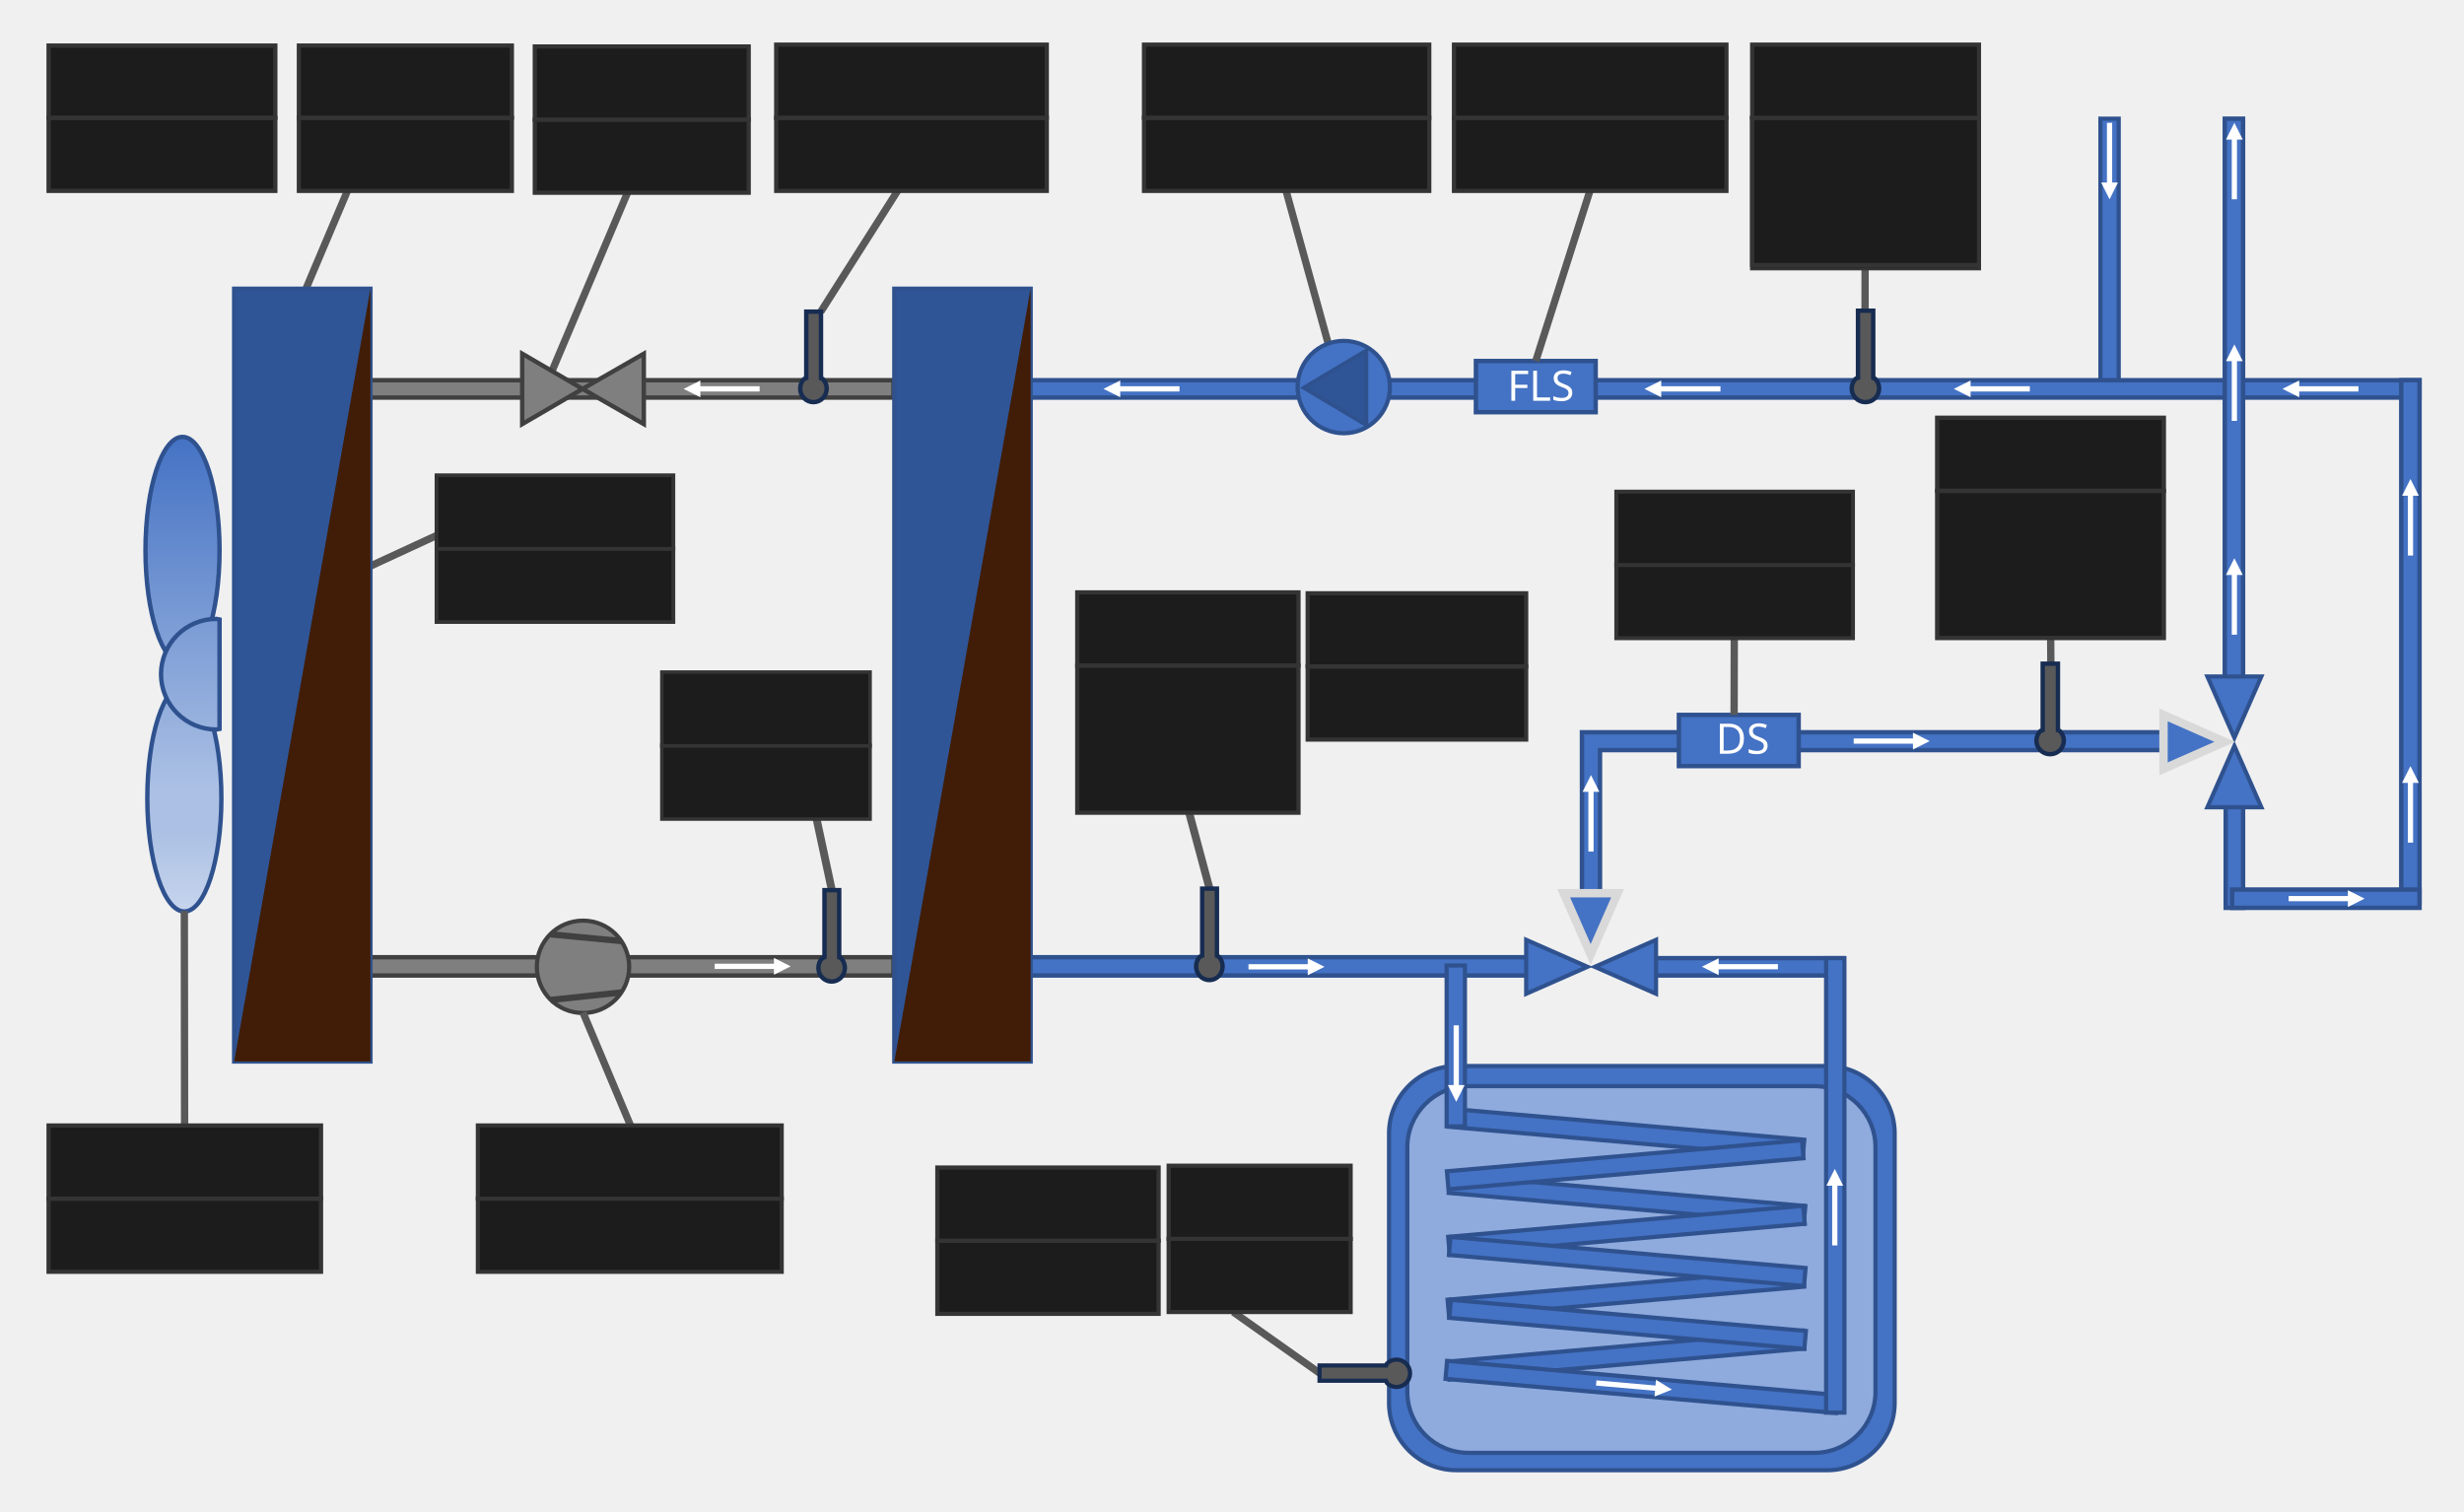
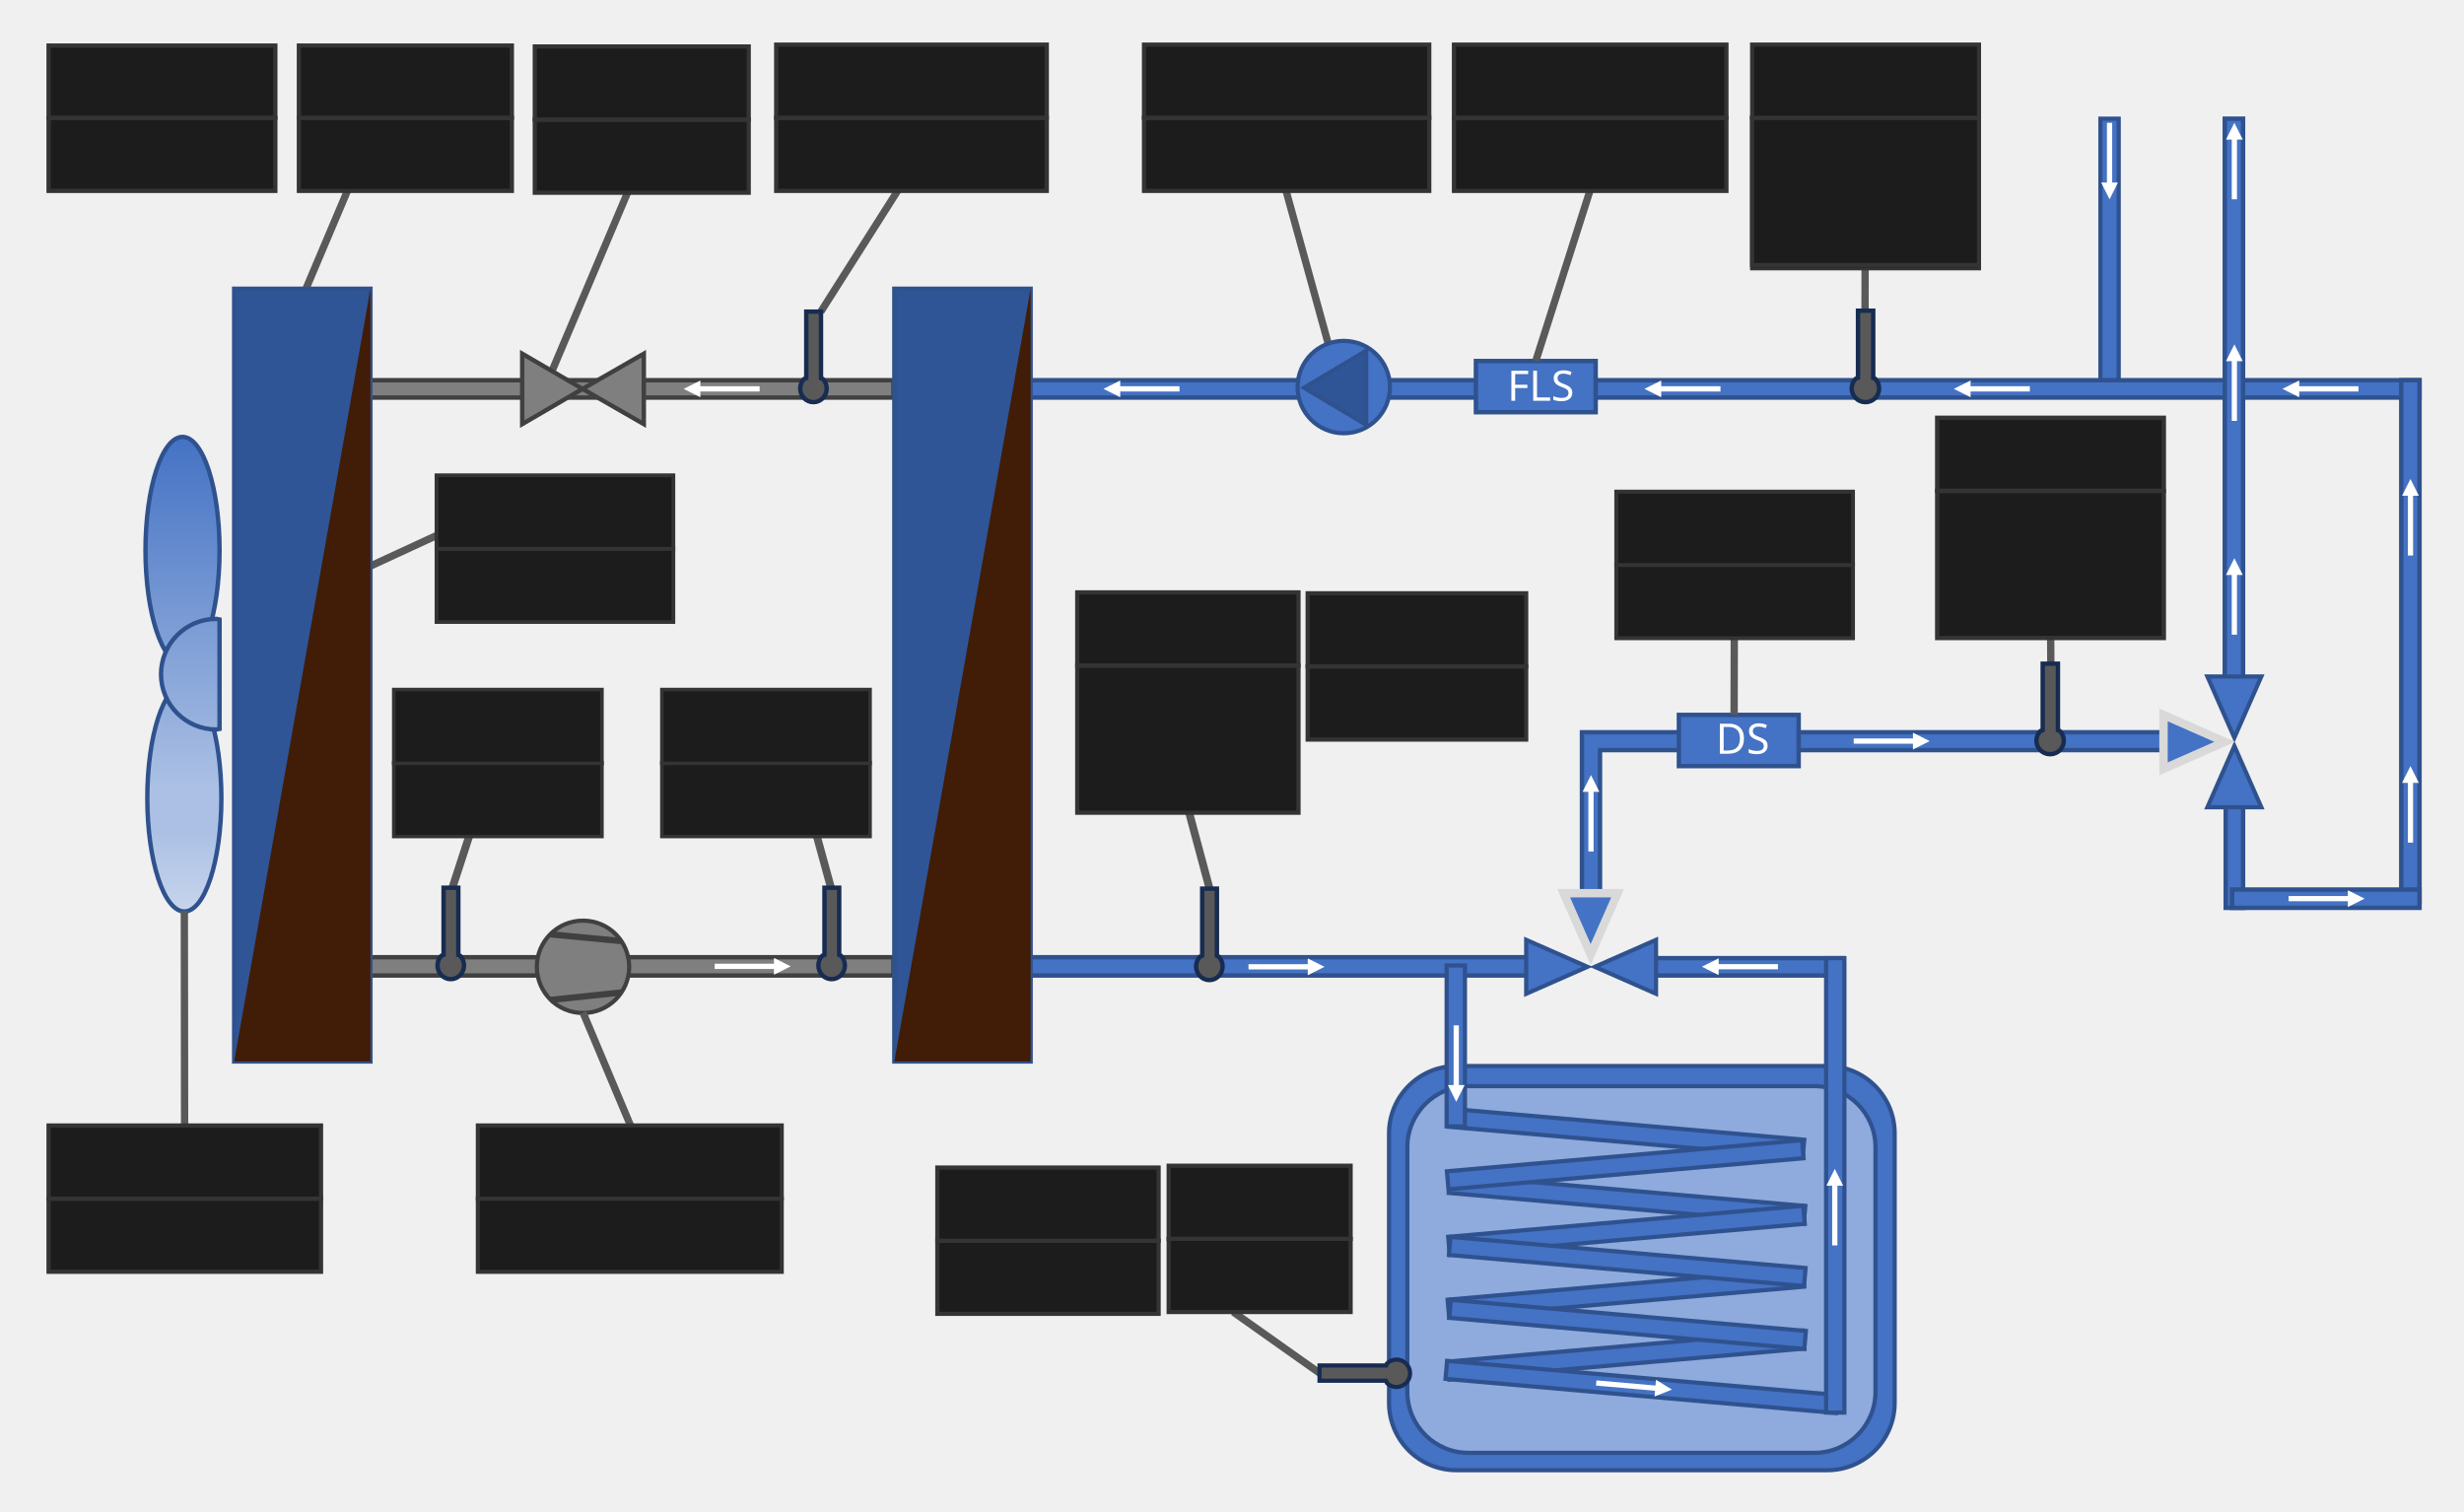
<svg xmlns="http://www.w3.org/2000/svg" width="2560" height="1570" viewBox="0 0 2560 1570" xml:space="preserve" overflow="hidden" version="1.1" id="svg88">
  <defs id="defs12">
    <linearGradient x1="362" y1="761.5" x2="362" y2="1280.5" gradientUnits="userSpaceOnUse" spreadMethod="reflect" id="fill0" gradientTransform="matrix(0.95,0,0,0.95,-154.8875,-267.9625)">
      <stop offset="0" stop-color="#4472C4" id="stop1" />
      <stop offset="0.74" stop-color="#ABC0E4" id="stop2" />
      <stop offset="0.83" stop-color="#ABC0E4" id="stop3" />
      <stop offset="1" stop-color="#C7D5ED" id="stop4" />
    </linearGradient>
    <linearGradient x1="362" y1="761.5" x2="362" y2="1280.5" gradientUnits="userSpaceOnUse" spreadMethod="reflect" id="fill1" gradientTransform="matrix(0.95,0,0,0.95,-154.8875,-267.9625)">
      <stop offset="0" stop-color="#4472C4" id="stop5" />
      <stop offset="0.74" stop-color="#ABC0E4" id="stop6" />
      <stop offset="0.83" stop-color="#ABC0E4" id="stop7" />
      <stop offset="1" stop-color="#C7D5ED" id="stop8" />
    </linearGradient>
    <linearGradient x1="362" y1="761.5" x2="362" y2="1280.5" gradientUnits="userSpaceOnUse" spreadMethod="reflect" id="fill2" gradientTransform="matrix(0.95,0,0,0.95,-154.8875,-267.9625)">
      <stop offset="0" stop-color="#4472C4" id="stop9" />
      <stop offset="0.74" stop-color="#ABC0E4" id="stop10" />
      <stop offset="0.83" stop-color="#ABC0E4" id="stop11" />
      <stop offset="1" stop-color="#C7D5ED" id="stop12" />
    </linearGradient>
  </defs>
  <g id="layer1" transform="translate(1.5625,-1.5625)">
    <rect x="382.337" y="396.562" width="544.35" height="18.05" stroke="#404040" stroke-width="4.583" stroke-miterlimit="8" fill="#7f7f7f" id="rect12" />
    <path d="m 1369.388,1428.058 -89.656,-63.446" stroke="#595959" stroke-width="7.62" stroke-miterlimit="8" fill="none" fill-rule="evenodd" id="path12" />
    <path d="m 1334.513,199.438 43.876,159.07" stroke="#595959" stroke-width="7.62" stroke-miterlimit="8" fill="none" fill-rule="evenodd" id="path13" />
    <path d="M 650.577,201.338 571.862,387.245" stroke="#595959" stroke-width="7.62" stroke-miterlimit="8" fill="none" fill-rule="evenodd" id="path14" />
    <path d="M 931.229,199.438 851.162,325.474" stroke="#595959" stroke-width="7.62" stroke-miterlimit="8" fill="none" fill-rule="evenodd" id="path15" />
    <rect x="2310.837" y="821.213" width="18.05" height="123.5" stroke="#2f528f" stroke-width="4.583" stroke-miterlimit="8" fill="#4472c4" id="rect15" />
    <rect x="2180.688" y="124.862" width="19" height="284.05" stroke="#2f528f" stroke-width="4.354" stroke-miterlimit="8" fill="#4472c4" id="rect16" />
    <rect x="1059.688" y="396.562" width="1452.55" height="18.05" stroke="#2f528f" stroke-width="4.583" stroke-miterlimit="8" fill="#4472c4" id="rect17" />
    <rect x="1703.787" y="996.963" width="209.95" height="18.05" stroke="#2f528f" stroke-width="4.583" stroke-miterlimit="8" fill="#4472c4" id="rect18" />
    <path d="m 1255.112,924.763 -21.198,-78.85" stroke="#595959" stroke-width="13.719" stroke-miterlimit="8" fill="none" fill-rule="evenodd" id="path18" style="stroke-width:8.163;stroke-dasharray:none" />
-     <path d="m 862.672,926.311 -17.075,-79.696" stroke="#595959" stroke-width="13.719" stroke-miterlimit="8" fill="none" fill-rule="evenodd" id="path18-2" style="stroke-width:8.163;stroke-dasharray:none" />
    <path d="m 2129.012,663.987 0.75,120.175" stroke="#595959" stroke-width="7.62" stroke-miterlimit="8" fill="none" fill-rule="evenodd" id="path19" />
    <rect x="2309.887" y="124.862" width="19" height="605.15" stroke="#2f528f" stroke-width="4.583" stroke-miterlimit="8" fill="#4472c4" id="rect19" />
    <path d="m 1936.062,418.42 0.152,-142.033" stroke="#595959" stroke-width="7.62" stroke-miterlimit="8" fill="none" fill-rule="evenodd" id="path20" />
    <path d="m 472.846,548.267 -144.863,66.934" stroke="#595959" stroke-width="7.62" stroke-miterlimit="8" fill="none" fill-rule="evenodd" id="path21" />
    <rect x="366.188" y="996.013" width="560.5" height="19" stroke="#404040" stroke-width="4.583" stroke-miterlimit="8" fill="#7f7f7f" id="rect21" />
    <path d="m 1644.336,762.312 h 609.501 v 18.544 H 1660.781 v 178.106 h -18.744 V 762.322 h 2.299 z" stroke="#2f528f" stroke-width="4.583" stroke-miterlimit="8" fill="#4472c4" fill-rule="evenodd" id="path22" />
    <rect x="1052.088" y="996.013" width="552.9" height="19" stroke="#2f528f" stroke-width="4.583" stroke-miterlimit="8" fill="#4472c4" id="rect22" />
    <path d="m 151.488,830.712 c 0,-65.056 17.225,-117.8 38.475,-117.8 21.25,0 38.475,52.744 38.475,117.8 0,65.056 -17.225,117.8 -38.475,117.8 -21.25,0 -38.475,-52.744 -38.475,-117.8 z" stroke="#2f528f" stroke-width="4.583" stroke-miterlimit="8" fill="url(#fill0)" fill-rule="evenodd" id="path24" style="fill:url(#fill0)" />
    <path d="m 149.588,573.263 c 0,-65.059 17.225,-117.8 38.475,-117.8 21.249,0 38.475,52.741 38.475,117.8 0,65.059 -17.226,117.8 -38.475,117.8 -21.25,0 -38.475,-52.741 -38.475,-117.8 z" stroke="#2f528f" stroke-width="4.583" stroke-miterlimit="8" fill="url(#fill1)" fill-rule="evenodd" id="path25" style="fill:url(#fill1)" />
    <path d="m 223.256,644.513 3.281,0.662 V 758.798 l -3.281,0.665 c -31.767,0 -57.519,-25.735 -57.519,-57.475 0,-31.742 25.752,-57.475 57.519,-57.475 z" stroke="#2f528f" stroke-width="4.583" stroke-miterlimit="8" fill="url(#fill2)" fill-rule="evenodd" id="path26" style="fill:url(#fill2)" />
    <rect x="927.638" y="301.562" width="141.55" height="802.75" stroke="#2f528f" stroke-width="4.583" stroke-miterlimit="8" fill="#2f5597" id="rect30" />
    <path d="m 927.638,1104.312 141.55,-802.75 v 802.75 z" stroke="#2f528f" stroke-width="0" stroke-miterlimit="8" fill="#411d07" fill-rule="evenodd" id="path30" />
    <path d="m 540.987,369.012 62.7,36.575 -62.7,36.575 z" stroke="#404040" stroke-width="4.583" stroke-miterlimit="8" fill="#7f7f7f" fill-rule="evenodd" id="path38" />
    <path d="m 667.337,442.163 -63.65,-36.575 63.65,-36.575 z" stroke="#404040" stroke-width="4.583" stroke-miterlimit="8" fill="#7f7f7f" fill-rule="evenodd" id="path39" />
    <g id="compressor_on_off_group" transform="matrix(0.95,0,0,0.95,-52.2875,-28.5625)">
      <rect style="fill:none;fill-opacity:1;stroke:none;stroke-width:14.437" id="comp_rect" width="111.141" height="105.584" x="638.208" y="1036.208" />
      <path d="m 748.5,1341 c 0,-27.89 22.609,-50.5 50.5,-50.5 27.89,0 50.5,22.61 50.5,50.5 0,27.89 -22.61,50.5 -50.5,50.5 -27.891,0 -50.5,-22.61 -50.5,-50.5 z" stroke="#404040" stroke-width="4.583" stroke-miterlimit="8" fill="#7f7f7f" fill-rule="evenodd" id="path40" transform="translate(-108,-252)" />
      <path d="M 0,0 77.526,8.22" stroke="#404040" stroke-width="6.875" stroke-miterlimit="8" fill="none" fill-rule="evenodd" transform="matrix(1,0,0,-1,655.5,1125.23)" id="path41" />
      <path d="m 763.5,1305.5 77.431,7.347" stroke="#404040" stroke-width="6.875" stroke-miterlimit="8" fill="none" fill-rule="evenodd" id="path42" transform="translate(-108,-252)" />
    </g>
    <g id="g3" transform="matrix(0.95,0,0,0.95,-52.2875,-28.5625)">
      <rect style="fill:none;fill-opacity:1;stroke:none;stroke-width:14.437" id="circ_pump_rect" width="111.14" height="105.583" x="1470.208" y="402.208" />
      <path d="m 1486.5,707 c 0,-27.89 22.61,-50.5 50.5,-50.5 27.89,0 50.5,22.61 50.5,50.5 0,27.891 -22.61,50.5 -50.5,50.5 -27.89,0 -50.5,-22.609 -50.5,-50.5 z" stroke="#2f528f" stroke-width="4.583" stroke-miterlimit="8" fill="#4472c4" fill-rule="evenodd" id="path46" transform="translate(-14,-252)" />
      <path d="m 1547.5,496.262 -68,-40.5 68,-40.5 z" stroke="#2f528f" stroke-width="4.583" stroke-miterlimit="8" fill="#2f5597" fill-rule="evenodd" id="path47" />
    </g>
    <rect x="1531.838" y="376.612" width="124.45" height="53.2" stroke="#2f528f" stroke-width="4.583" stroke-miterlimit="8" fill="#4472c4" id="rect47" />
    <text fill="#ffffff" font-family="Calibri, Calibri_MSFontService, sans-serif" font-weight="400" font-size="43.7px" id="text47" x="1564.47" y="417.938" style="stroke-width:0.95">FLS</text>
    <g id="g102" transform="matrix(0.95,0,0,0.95,-52.2875,-28.5625)">
      <path d="m 1972.5,1370.5 -67,-29.5 67,-29.5 z" stroke="#2f528f" stroke-width="4.583" stroke-miterlimit="8" fill="#4472c4" fill-rule="evenodd" id="path49" transform="translate(-108,-252)" />
      <path d="m 1830.5,1311.5 67,29.5 -67,29.5 z" stroke="#2f528f" stroke-width="4.583" stroke-miterlimit="8" fill="#4472c4" fill-rule="evenodd" id="path50" transform="translate(-108,-252)" />
      <path d="m 1930.5,1260.5 -29.5,67 -29.5,-67 z" stroke="#d9d9d9" stroke-width="9.167" stroke-miterlimit="8" fill="#4472c4" fill-rule="evenodd" id="path51" transform="translate(-108,-252)" />
    </g>
    <g id="g103" transform="matrix(0.95,0,0,0.95,-52.2875,-28.5625)">
      <path d="m 2634.5,1023.5 -29.5,67 -29.5,-67 z" stroke="#2f528f" stroke-width="4.583" stroke-miterlimit="8" fill="#4472c4" fill-rule="evenodd" id="path52" transform="translate(-108,-252)" />
      <path d="m 2575.5,1166.5 29.5,-67 29.5,67 z" stroke="#2f528f" stroke-width="4.583" stroke-miterlimit="8" fill="#4472c4" fill-rule="evenodd" id="path53" transform="translate(-108,-252)" />
      <path d="m 2527.5,1065.5 67,29.5 -67,29.5 z" stroke="#d9d9d9" stroke-width="9.167" stroke-miterlimit="8" fill="#4472c4" fill-rule="evenodd" id="path54" transform="translate(-108,-252)" />
    </g>
    <path d="m 604.163,1053.487 49.244,117.097" stroke="#595959" stroke-width="7.62" stroke-miterlimit="8" fill="none" fill-rule="evenodd" id="path55" />
    <path d="m 1650.426,199.438 -56.36,177.071" stroke="#595959" stroke-width="7.62" stroke-miterlimit="8" fill="none" fill-rule="evenodd" id="path60" />
    <rect x="1742.737" y="744.263" width="124.45" height="53.2" stroke="#2f528f" stroke-width="4.583" stroke-miterlimit="8" fill="#4472c4" id="rect63" />
    <text fill="#ffffff" font-family="Calibri, Calibri_MSFontService, sans-serif" font-weight="400" font-size="43.7px" id="text63" x="1781.07" y="784.638" style="stroke-width:0.95">DS</text>
    <path d="m 1800.288,664.613 -0.181,79.501" stroke="#595959" stroke-width="7.62" stroke-miterlimit="8" fill="none" fill-rule="evenodd" id="path63" />
    <path d="m 2120.733,691.062 h 15.818 v 69.169 l 1.966,0.807 c 2.575,2.555 4.17,6.08 4.17,9.975 0,7.78 -6.384,14.098 -14.25,14.098 -7.866,0 -14.25,-6.317 -14.25,-14.098 0,-3.895 1.596,-7.42 4.17,-9.975 l 2.375,-0.979 z" stroke="#172c51" stroke-width="4.583" stroke-miterlimit="8" fill="#595959" fill-rule="evenodd" id="path64" />
    <path d="m 1928.833,324.363 h 15.818 v 69.872 l 1.966,0.811 c 2.575,2.578 4.17,6.139 4.17,10.073 0,7.867 -6.384,14.244 -14.25,14.244 -7.866,0 -14.25,-6.377 -14.25,-14.244 0,-3.934 1.596,-7.495 4.17,-10.073 l 2.375,-0.983 z" stroke="#172c51" stroke-width="4.583" stroke-miterlimit="8" fill="#595959" fill-rule="evenodd" id="path65" />
    <path d="m 189.963,948.038 0.264,222.405" stroke="#595959" stroke-width="7.62" stroke-miterlimit="8" fill="none" fill-rule="evenodd" id="path69" />
    <path d="m 1247.465,924.763 h 15.295 v 69.873 l 1.891,0.807 c 2.498,2.584 4.037,6.146 4.037,10.079 0,7.866 -6.165,14.241 -13.775,14.241 -7.609,0 -13.775,-6.375 -13.775,-14.241 0,-3.933 1.539,-7.495 4.037,-10.079 l 2.289,-0.979 z" stroke="#172c51" stroke-width="4.583" stroke-miterlimit="8" fill="#595959" fill-rule="evenodd" id="path70" />
-     <path d="m 855.025,926.311 h 15.295 v 69.873 l 1.891,0.807 c 2.498,2.584 4.037,6.146 4.037,10.079 0,7.866 -6.165,14.241 -13.775,14.241 -7.609,0 -13.775,-6.375 -13.775,-14.241 0,-3.933 1.539,-7.495 4.037,-10.079 l 2.289,-0.979 z" stroke="#172c51" stroke-width="4.583" stroke-miterlimit="8" fill="#595959" fill-rule="evenodd" id="path70-8" />
    <rect x="2493.238" y="396.562" width="19" height="542.45" stroke="#2f528f" stroke-width="4.583" stroke-miterlimit="8" fill="#4472c4" id="rect70" />
    <rect x="2317.488" y="925.713" width="194.75" height="19" stroke="#2f528f" stroke-width="4.583" stroke-miterlimit="8" fill="#4472c4" id="rect71" />
    <path d="m 1441.588,1179.049 c 0,-38.656 31.331,-69.987 69.987,-69.987 h 385.377 c 38.656,0 69.987,31.331 69.987,69.987 v 279.927 c 0,38.656 -31.331,69.987 -69.987,69.987 h -385.377 c -38.656,0 -69.987,-31.331 -69.987,-69.987 z" stroke="#2f528f" stroke-width="4.354" stroke-miterlimit="8" fill="#4472c4" fill-rule="evenodd" id="path71" />
    <path d="m 1460.588,1193.451 c 0,-35.065 28.424,-63.489 63.489,-63.489 h 359.423 c 35.065,0 63.489,28.424 63.489,63.489 v 253.973 c 0,35.065 -28.424,63.489 -63.489,63.489 h -359.423 c -35.065,0 -63.489,-28.424 -63.489,-63.489 z" stroke="#2f528f" stroke-width="4.354" stroke-miterlimit="8" fill="#8faadc" fill-rule="evenodd" id="path72" />
    <path d="m 1504.136,1153.361 368.866,32.272 -1.643,18.715 -368.866,-32.272 z" stroke="#2f528f" stroke-width="4.354" stroke-miterlimit="8" fill="#4472c4" fill-rule="evenodd" id="path73" />
    <path d="m 1505.247,1222.179 368.866,32.272 -1.643,18.715 -368.866,-32.272 z" stroke="#2f528f" stroke-width="4.354" stroke-miterlimit="8" fill="#4472c4" fill-rule="evenodd" id="path74" />
    <path d="m 1503.043,1286.513 368.866,-32.272 1.634,18.715 -368.866,32.272 z" stroke="#2f528f" stroke-width="4.354" stroke-miterlimit="8" fill="#4472c4" fill-rule="evenodd" id="path75" />
    <path d="m 1501.723,1218.398 368.866,-32.272 1.634,18.715 -368.866,32.272 z" stroke="#2f528f" stroke-width="4.354" stroke-miterlimit="8" fill="#4472c4" fill-rule="evenodd" id="path76" />
    <path d="m 1502.426,1351.825 368.866,-32.272 1.634,18.715 -368.866,32.272 z" stroke="#2f528f" stroke-width="4.354" stroke-miterlimit="8" fill="#4472c4" fill-rule="evenodd" id="path77" />
    <path d="m 1505.494,1286.618 368.866,32.272 -1.643,18.715 -368.866,-32.272 z" stroke="#2f528f" stroke-width="4.354" stroke-miterlimit="8" fill="#4472c4" fill-rule="evenodd" id="path78" />
    <path d="m 1502.701,1416.112 368.866,-32.272 1.634,18.715 -368.866,32.272 z" stroke="#2f528f" stroke-width="4.354" stroke-miterlimit="8" fill="#4472c4" fill-rule="evenodd" id="path79" />
    <path d="m 1505.836,1351.996 368.866,32.272 -1.643,18.715 -368.866,-32.272 z" stroke="#2f528f" stroke-width="4.354" stroke-miterlimit="8" fill="#4472c4" fill-rule="evenodd" id="path80" />
    <path d="m 1501.922,1415.352 405.755,35.502 -1.634,18.715 -405.755,-35.502 z" stroke="#2f528f" stroke-width="4.354" stroke-miterlimit="8" fill="#4472c4" fill-rule="evenodd" id="path81" />
    <rect x="1501.438" y="1004.562" width="19" height="167.2" stroke="#2f528f" stroke-width="4.354" stroke-miterlimit="8" fill="#4472c4" id="rect81" />
    <rect x="1895.688" y="996.963" width="19" height="472.15" stroke="#2f528f" stroke-width="4.354" stroke-miterlimit="8" fill="#4472c4" id="rect82" />
    <path d="m 836.115,325.312 h 15.295 v 69.173 l 1.891,0.803 c 2.498,2.553 4.037,6.078 4.037,9.972 0,7.788 -6.165,14.102 -13.775,14.102 -7.609,0 -13.775,-6.314 -13.775,-14.102 0,-3.894 1.539,-7.42 4.037,-9.972 l 2.289,-0.974 z" stroke="#172c51" stroke-width="4.583" stroke-miterlimit="8" fill="#595959" fill-rule="evenodd" id="path84" />
    <path d="m 1369.388,1435.967 v -15.818 h 69.169 l 0.807,-1.966 c 2.555,-2.575 6.08,-4.17 9.975,-4.17 7.78,0 14.098,6.384 14.098,14.25 0,7.866 -6.317,14.25 -14.098,14.25 -3.895,0 -7.42,-1.596 -9.975,-4.17 l -0.979,-2.375 z" stroke="#172c51" stroke-width="4.354" stroke-miterlimit="8" fill="#595959" fill-rule="evenodd" id="path87" />
    <path d="m 1924.344,768.773 h 65.93 v 5.434 h -65.93 z m 61.579,-5.995 17.413,8.711 -17.413,8.711 z" fill="#ffffff" id="Flow-Arrow-8" style="stroke-width:0.95" />
    <path d="m 1648.688,886.256 v -66.428 h 5.434 v 66.428 z m -5.995,-62.074 8.711,-17.416 8.711,17.416 z" fill="#ffffff" id="Flow-Arrow-7" style="stroke-width:0.95" />
    <path d="m 1295.572,1003.27 h 65.93 v 5.434 h -65.93 z m 61.579,-5.995 17.413,8.711 -17.413,8.711 z" fill="#ffffff" id="Flow-Arrow-6" style="stroke-width:0.95" />
    <path d="m 2107.367,402.832 h -65.93 v 5.434 h 65.93 z m -61.579,-5.995 -17.413,8.711 17.413,8.711 z" fill="#ffffff" id="Flow-Arrow-5" style="stroke-width:0.95" />
    <path d="m 1785.963,402.832 h -65.93 v 5.434 h 65.93 z m -61.579,-5.995 -17.413,8.711 17.413,8.711 z" fill="#ffffff" id="Flow-Arrow-4" style="stroke-width:0.95" />
    <path d="m 1223.889,402.832 h -65.93 v 5.434 h 65.93 z m -61.579,-5.995 -17.413,8.711 17.413,8.711 z" fill="#ffffff" id="Flow-Arrow-3" style="stroke-width:0.95" />
    <path d="m 740.962,1002.774 h 65.93 v 5.434 h -65.93 z m 61.579,-5.995 17.413,8.711 -17.413,8.711 z" fill="#ffffff" id="Flow-Arrow-2" style="stroke-width:0.95" />
    <path d="m 787.655,402.867 h -65.93 v 5.434 h 65.93 z m -61.579,-5.995 -17.413,8.711 17.413,8.711 z" fill="#ffffff" id="Flow-Arrow-1" style="stroke-width:0.95" />
    <rect style="fill:none;stroke:none;stroke-width:7.89" id="bypass_value" width="69.457" height="140.204" x="2351.225" y="702.185" />
    <rect style="fill:none;stroke:none;stroke-width:4.077" id="dhw_mixer_value" width="139.254" height="57.651" x="1581.91" y="1037.35" />
    <g id="Heating-Flow-Arrows" transform="matrix(0.95,0,0,0.95,-52.2875,-28.5625)">
      <path d="m 2363.36,166 v 69.924 h -5.72 V 166 Z m 6.31,65.341 -9.17,18.333 -9.17,-18.333 z" fill="#ffffff" id="path67" />
      <path d="M 2602.14,501.674 V 431.75 h 5.72 v 69.924 z m -6.31,-65.341 9.17,-18.333 9.17,18.333 z" fill="#ffffff" id="path68" transform="translate(-108,-252)" />
      <path d="m 2494.14,492 v -69.924 h 5.72 V 492 Z m -6.31,-65.341 9.17,-18.333 9.17,18.333 z" fill="#ffffff" id="path68-4" />
      <path d="m 2494.14,725.798 v -69.924 h 5.72 v 69.924 z m -6.31,-65.341 9.17,-18.333 9.17,18.333 z" fill="#ffffff" id="path68-8" />
    </g>
    <g id="DHW-Flow-Return-Arrows" transform="matrix(0.95,0,0,0.95,-52.2875,-28.5625)">
      <path d="M 2686.71,953.174 V 883.25 h 5.72 v 69.924 z m -6.31,-65.341 9.17,-18.333 9.17,18.333 z" fill="#ffffff" id="path68-0-2" />
      <path d="m 2686.71,639.195 v -69.924 h 5.72 v 69.924 z m -6.31,-65.341 9.17,-18.333 9.17,18.333 z" fill="#ffffff" id="path68-0-2-4" />
      <path d="m 2632.727,454.1 h -69.4 v 5.72 h 69.4 z m -64.82,-6.31 -18.33,9.17 18.33,9.17 z" fill="#ffffff" id="path88-9-5" />
      <path d="m 2556.3,1011.58 h 69.4 v 5.72 h -69.4 z m 64.82,-6.31 18.33,9.17 -18.33,9.17 z" fill="#ffffff" id="path88-9-8" />
    </g>
    <g id="DHW-Flow-Arrows" transform="matrix(0.95,0,0,0.95,-52.2875,-28.5625)">
      <path d="m 1997.82,1086.026 h -69.4 v 5.72 h 69.4 z m -64.82,-6.31 -18.33,9.17 18.33,9.17 z" fill="#ffffff" id="Flow-Arrow-4-8" />
      <path d="m 2057.14,1393.67 v -69.92 h 5.72 v 69.92 z m -6.31,-65.34 9.17,-18.33 9.17,18.33 z" fill="#ffffff" id="path83" />
      <path d="m 1799.333,1541.253 69.136,6.049 -0.498,5.698 -69.136,-6.049 z m 65.123,-0.637 17.461,10.733 -19.059,7.537 z" fill="#ffffff" id="path88-9-2-7" />
      <path d="m 1648.86,1153 v 69.92 h -5.72 V 1153 Z m 6.31,65.34 -9.17,18.33 -9.17,-18.33 z" fill="#ffffff" id="path82" />
    </g>
    <g id="Speicher-Soll" transform="matrix(0.95,0,0,0.95,-52.2875,-83.6625)">
      <rect x="1439.5" y="1696.5" width="199" height="80" stroke="#343434" stroke-width="4.583" stroke-miterlimit="8" fill="#1c1c1c" id="storage_setpoint_value" transform="translate(-108,-252)" />
      <rect x="1439.5" y="1616.5" width="199" height="80" stroke="#343434" stroke-width="4.583" stroke-miterlimit="8" fill="#1c1c1c" id="storage_setpoint_label" transform="translate(-108,-252)" />
    </g>
    <g id="Speicher" transform="matrix(0.95,0,0,0.95,-52.2875,-83.6625)">
      <rect x="1186.5" y="1698.5" width="242" height="80" stroke="#343434" stroke-width="4.583" stroke-miterlimit="8" fill="#1c1c1c" id="storage_value" transform="translate(-108,-252)" />
      <rect x="1186.5" y="1618.5" width="242" height="80" stroke="#343434" stroke-width="4.583" stroke-miterlimit="8" fill="#1c1c1c" id="storage_label" transform="translate(-108,-252)" />
    </g>
    <g id="Verdichter" transform="matrix(0.95,0,0,0.95,-42.2875,-28.5625)">
      <rect x="530.869" y="1246.744" width="315.783" height="76.137" stroke="#343434" stroke-width="4.217" stroke-miterlimit="8" fill="#1c1c1c" id="compressor_value" transform="matrix(1.052632,0,0,1.052632,6.618421,30.06579)" />
      <rect x="530.869" y="1170.744" width="315.783" height="76.137" stroke="#343434" stroke-width="4.217" stroke-miterlimit="8" fill="#1c1c1c" id="compressor_label" transform="matrix(1.052632,0,0,1.052632,6.618421,30.06579)" />
    </g>
    <g id="Luefter" transform="matrix(0.95,0,0,0.95,-52.2875,-28.5625)">
      <rect x="214.5" y="1594.5" width="298" height="80" stroke="#343434" stroke-width="4.583" stroke-miterlimit="8" fill="#1c1c1c" id="fan_value" transform="translate(-108,-252)" />
      <rect x="214.5" y="1514.5" width="298" height="80" stroke="#343434" stroke-width="4.583" stroke-miterlimit="8" fill="#1c1c1c" id="fan_label" transform="translate(-108,-252)" />
    </g>
    <g id="Vorlauf-BH" transform="matrix(0.95,0,0,0.95,-59.50625,-28.5625)">
      <rect style="fill:none;stroke:none;stroke-width:5.187" id="flow_bh_uart_value" width="235.646" height="76.475" x="2018.237" y="587.987" transform="matrix(1.052632,0,0,1.052632,55.03947,30.06579)" />
      <rect style="fill:none;stroke:none;stroke-width:5.187" id="flow_bh_can_value" width="235.646" height="76.475" x="2018.237" y="511.513" transform="matrix(1.052632,0,0,1.052632,55.03947,30.06579)" />
      <rect x="2018.315" y="511.59" width="235.492" height="152.796" stroke="#343434" stroke-width="4.508" stroke-miterlimit="8" fill="#1c1c1c" id="rect65" transform="matrix(1.052632,0,0,1.052632,55.03947,30.06579)" />
      <rect x="2018.313" y="435.588" width="235.494" height="75.848" stroke="#343434" stroke-width="4.506" stroke-miterlimit="8" fill="#1c1c1c" id="flow_bh_label" transform="matrix(1.052632,0,0,1.052632,55.03947,30.06579)" />
    </g>
    <g id="Info" transform="matrix(0.95,0,0,0.95,-50.80748,553.2394)">
      <rect style="fill:none;stroke:none;stroke-width:5.846" id="cop_value" width="526.316" height="80.5" x="2179.5" y="866.656" />
      <rect style="fill:none;stroke:none;stroke-width:6.154" id="therm_leistung_value" width="526.316" height="80.5" x="2179.5" y="787.709" />
      <rect style="fill:none;stroke:none;stroke-width:5.698" id="t_room_is_value" width="526.316" height="80.5" x="2179.5" y="708.761" />
      <rect style="fill:none;stroke:none;stroke-width:7.364" id="betriebsart_value" width="526.316" height="80.5" x="2179.5" y="629.814" />
      <rect style="fill:none;stroke:none;stroke-width:7.953" id="betriebsmodus_value" width="526.316" height="80.5" x="2179.5" y="550.866" />
      <rect style="fill:none;stroke:none;stroke-width:7.876" id="fehlercode_value" width="526.316" height="78.947" x="2179.5" y="471.919" />
    </g>
    <g id="Druck" transform="matrix(0.95,0,0,0.95,-96.2875,-28.5625)">
      <rect x="1721.687" y="588.312" width="245.947" height="76.301" stroke="#343434" stroke-width="4.053" stroke-miterlimit="8" fill="#1c1c1c" id="pressure_value" transform="matrix(1.052632,0,0,1.052632,55.03947,30.06579)" />
      <rect x="1721.687" y="512.312" width="245.947" height="76.301" stroke="#343434" stroke-width="4.053" stroke-miterlimit="8" fill="#1c1c1c" id="pressure_label" transform="matrix(1.052632,0,0,1.052632,55.03947,30.06579)" />
    </g>
    <g id="Vorlauf-Soll" transform="matrix(0.95,0,0,0.95,-52.2875,-89.3625)" style="display:inline">
      <rect x="1591.5" y="1076.5" width="239" height="80" stroke="#343434" stroke-width="4.583" stroke-miterlimit="8" fill="#1c1c1c" id="flow_setpoint_value" transform="translate(-108,-252)" />
      <rect x="1591.5" y="996.5" width="239" height="80" stroke="#343434" stroke-width="4.583" stroke-miterlimit="8" fill="#1c1c1c" id="flow_setpoint_label" transform="translate(-108,-252)" />
    </g>
    <g id="Vorlauf" transform="matrix(0.95,0,0,0.95,-52.2875,-89.3625)">
      <rect style="fill:none;stroke:none;stroke-width:8.593" id="flow_uart_value" width="242" height="80.5" x="1231.5" y="904" />
      <rect style="fill:none;stroke:none;stroke-width:8.593" id="flow_can_value" width="242" height="80.5" x="1231.5" y="759.5" transform="translate(0,64)" />
      <rect x="1339.5" y="1075.5" width="242" height="161" stroke="#343434" stroke-width="4.583" stroke-miterlimit="8" fill="#1c1c1c" id="rect56" transform="translate(-108,-252)" style="display:inline" />
      <rect x="1339.5" y="995.5" width="242" height="80" stroke="#343434" stroke-width="4.583" stroke-miterlimit="8" fill="#1c1c1c" id="flow_label" transform="translate(-108,-252)" />
    </g>
    <g id="Verdampfer" transform="matrix(0.95,0,0,0.95,-111.6505,-213.6328)">
      <rect x="429.273" y="563.41" width="246.113" height="76.467" stroke="#343434" stroke-width="3.887" stroke-miterlimit="8" fill="#1c1c1c" id="evaporator_value" transform="matrix(1.052632,0,0,1.052632,141.3882,233.1908)" />
      <rect x="429.273" y="487.41" width="246.113" height="76.467" stroke="#343434" stroke-width="3.887" stroke-miterlimit="8" fill="#1c1c1c" id="evaporator_label" transform="matrix(1.052632,0,0,1.052632,141.3882,233.1908)" />
    </g>
-     <g id="Heissgas" transform="matrix(0.95,0,0,0.95,122.6058,-9.036148)">
+     <g id="hot_gas_condenser" transform="matrix(0.95,0,0,0.95,122.6058,9.09458)">
+       <path d="m 864.235,914.592 -18.637,-67.978" stroke="#595959" stroke-width="13.719" stroke-miterlimit="8" fill="none" fill-rule="evenodd" id="path18-2" style="stroke-width:8.163;stroke-dasharray:none" transform="matrix(1.052632,0,0,1.052632,-129.0588,9.511735)" />
+       <path d="m 770.967,962.852 h 16.1 v 73.549 l 1.99,0.85 c 2.63,2.72 4.25,6.47 4.25,10.61 0,8.28 -6.49,14.99 -14.5,14.99 -8.01,0 -14.5,-6.71 -14.5,-14.99 0,-4.14 1.62,-7.89 4.25,-10.61 l 2.41,-1.03 z" stroke="#172c51" stroke-width="4.825" stroke-miterlimit="8" fill="#595959" fill-rule="evenodd" id="path70-8" />
+       <rect x="672.079" y="775.787" width="216.35" height="76.704" stroke="#343434" stroke-width="3.65" stroke-miterlimit="8" fill="#1c1c1c" id="hot_gas_condenser_value" transform="matrix(1.052632,0,0,1.052632,-114.3219,9.511735)" />
+       <rect x="672.079" y="699.787" width="216.35" height="76.704" stroke="#343434" stroke-width="3.65" stroke-miterlimit="8" fill="#1c1c1c" id="hot_gas_condenser_label" transform="matrix(1.052632,0,0,1.052632,-114.3219,9.511735)" />
+     </g>
+     <g id="hot_gas" transform="matrix(0.95,0,0,0.95,-155.958,9.09468)">
+       <path d="m 465.784,932.007 20,-61.385" stroke="#595959" stroke-width="13.719" stroke-miterlimit="8" fill="none" fill-rule="evenodd" id="path18-2-0" style="stroke-width:8.163;stroke-dasharray:none" transform="matrix(1.052632,0,0,1.052632,164.1663,-9.573348)" />
+       <path d="m 459.309,923.804 h 15.295 v 69.873 l 1.891,0.807 c 2.498,2.584 4.037,6.146 4.037,10.079 0,7.866 -6.165,14.241 -13.775,14.241 -7.609,0 -13.775,-6.375 -13.775,-14.241 0,-3.933 1.539,-7.495 4.037,-10.079 l 2.289,-0.979 z" stroke="#172c51" stroke-width="4.583" stroke-miterlimit="8" fill="#595959" fill-rule="evenodd" id="path70-8-8" transform="matrix(1.052632,0,0,1.052632,164.1663,-9.573348)" />
      <rect x="672.079" y="775.787" width="216.35" height="76.704" stroke="#343434" stroke-width="3.65" stroke-miterlimit="8" fill="#1c1c1c" id="hot_gas_value" transform="matrix(1.052632,0,0,1.052632,-114.3219,9.511735)" />
      <rect x="672.079" y="699.787" width="216.35" height="76.704" stroke="#343434" stroke-width="3.65" stroke-miterlimit="8" fill="#1c1c1c" id="hot_gas_label" transform="matrix(1.052632,0,0,1.052632,-114.3219,9.511735)" />
    </g>
    <g id="Ruecklauf" transform="matrix(0.95,0,0,0.95,-48.38331,-28.5625)">
      <rect x="1827.469" y="203.579" width="237.02" height="77.374" stroke="#343434" stroke-width="2.98" stroke-miterlimit="8" fill="#1c1c1c" id="return_flow_uart_value" transform="matrix(1.052632,0,0,1.052632,41.125,30.06579)" />
      <rect x="1827.469" y="123.225" width="237.02" height="77.374" stroke="#343434" stroke-width="2.98" stroke-miterlimit="8" fill="#1c1c1c" id="return_flow_can_value" transform="matrix(1.052632,0,0,1.052632,41.125,30.06579)" />
      <rect x="1828.123" y="123.879" width="235.712" height="153.017" stroke="#343434" stroke-width="4.288" stroke-miterlimit="8" fill="#1c1c1c" id="rect60" transform="matrix(1.052632,0,0,1.052632,41.125,30.06579)" />
      <rect x="1828.123" y="47.88" width="235.712" height="76.066" stroke="#343434" stroke-width="4.288" stroke-miterlimit="8" fill="#1c1c1c" id="return_flow_label" transform="matrix(1.052632,0,0,1.052632,41.125,30.06579)" />
    </g>
    <g id="Durchfluss" transform="matrix(0.95,0,0,0.95,-52.2875,-28.5625)">
      <rect x="1751.5" y="412.5" width="298" height="80" stroke="#343434" stroke-width="4.583" stroke-miterlimit="8" fill="#1c1c1c" id="flow_rate_value" transform="translate(-108,-252)" />
      <rect x="1751.5" y="332.5" width="298" height="80" stroke="#343434" stroke-width="4.583" stroke-miterlimit="8" fill="#1c1c1c" id="flow_rate_label" transform="translate(-108,-252)" />
    </g>
    <g id="Umwaelzpumpe" transform="matrix(0.95,0,0,0.95,-52.2875,-28.5625)">
      <rect x="1412.5" y="412.5" width="312" height="80" stroke="#343434" stroke-width="4.583" stroke-miterlimit="8" fill="#1c1c1c" id="uwp_value" transform="translate(-108,-252)" />
      <rect x="1412.5" y="332.5" width="312" height="80" stroke="#343434" stroke-width="4.583" stroke-miterlimit="8" fill="#1c1c1c" id="uwp_label" transform="translate(-108,-252)" />
    </g>
    <g id="Kondensat" transform="matrix(0.95,0,0,0.95,-38.2875,-28.5625)">
      <rect x="995.5" y="412.5" width="296" height="80" stroke="#343434" stroke-width="4.583" stroke-miterlimit="8" fill="#1c1c1c" id="kondensat_value" transform="translate(-108,-252)" />
      <rect x="995.5" y="332.5" width="296" height="80" stroke="#343434" stroke-width="4.583" stroke-miterlimit="8" fill="#1c1c1c" id="kondensat_label" transform="translate(-108,-252)" />
    </g>
    <g id="EEV" transform="matrix(0.95,0,0,0.95,-38.2875,-28.5625)">
      <rect x="731.5" y="414.5" width="234" height="80" stroke="#343434" stroke-width="4.583" stroke-miterlimit="8" fill="#1c1c1c" id="eev_val" transform="translate(-108,-252)" />
      <rect x="731.5" y="334.5" width="234" height="80" stroke="#343434" stroke-width="4.583" stroke-miterlimit="8" fill="#1c1c1c" id="eev_label" transform="translate(-108,-252)" />
    </g>
    <g id="TA2" transform="matrix(0.95,0,0,0.95,-38.2875,-28.5625)">
      <path d="m 368.933,177.298 -78.714,185.907" stroke="#595959" stroke-width="7.62" stroke-miterlimit="8" fill="none" fill-rule="evenodd" id="path14-0" transform="matrix(1.052632,0,0,1.052632,40.30263,30.06579)" />
      <rect x="473.5" y="412.5" width="233" height="80" stroke="#343434" stroke-width="4.583" stroke-miterlimit="8" fill="#1c1c1c" id="ta2_val" transform="translate(-108,-252)" />
      <rect x="473.5" y="333.5" width="233" height="79" stroke="#343434" stroke-width="4.583" stroke-miterlimit="8" fill="#1c1c1c" id="ta2_label" transform="translate(-108,-252)" />
    </g>
    <g id="TA" transform="matrix(0.95,0,0,0.95,-52.2875,-28.5625)">
      <rect x="48.949" y="123.974" width="235.522" height="75.876" stroke="#343434" stroke-width="4.478" stroke-miterlimit="8" fill="#1c1c1c" id="ta_val" transform="matrix(1.052632,0,0,1.052632,55.03947,30.06579)" />
      <rect x="48.949" y="48.924" width="235.522" height="74.926" stroke="#343434" stroke-width="4.478" stroke-miterlimit="8" fill="#1c1c1c" id="ta_label" transform="matrix(1.052632,0,0,1.052632,55.03947,30.06579)" />
    </g>
    <g id="verdampfer" style="display:inline">
      <rect x="241.737" y="301.562" width="141.55" height="802.75" stroke="#2f528f" stroke-width="4.583" stroke-miterlimit="8" fill="#2f5597" id="rect23" style="display:inline" />
      <path d="m 241.738,1104.312 141.55,-802.75 v 802.75 z" stroke="#2f528f" stroke-width="0" stroke-miterlimit="8" fill="#411d07" fill-rule="evenodd" id="path23" style="display:inline" />
    </g>
  </g>
</svg>
